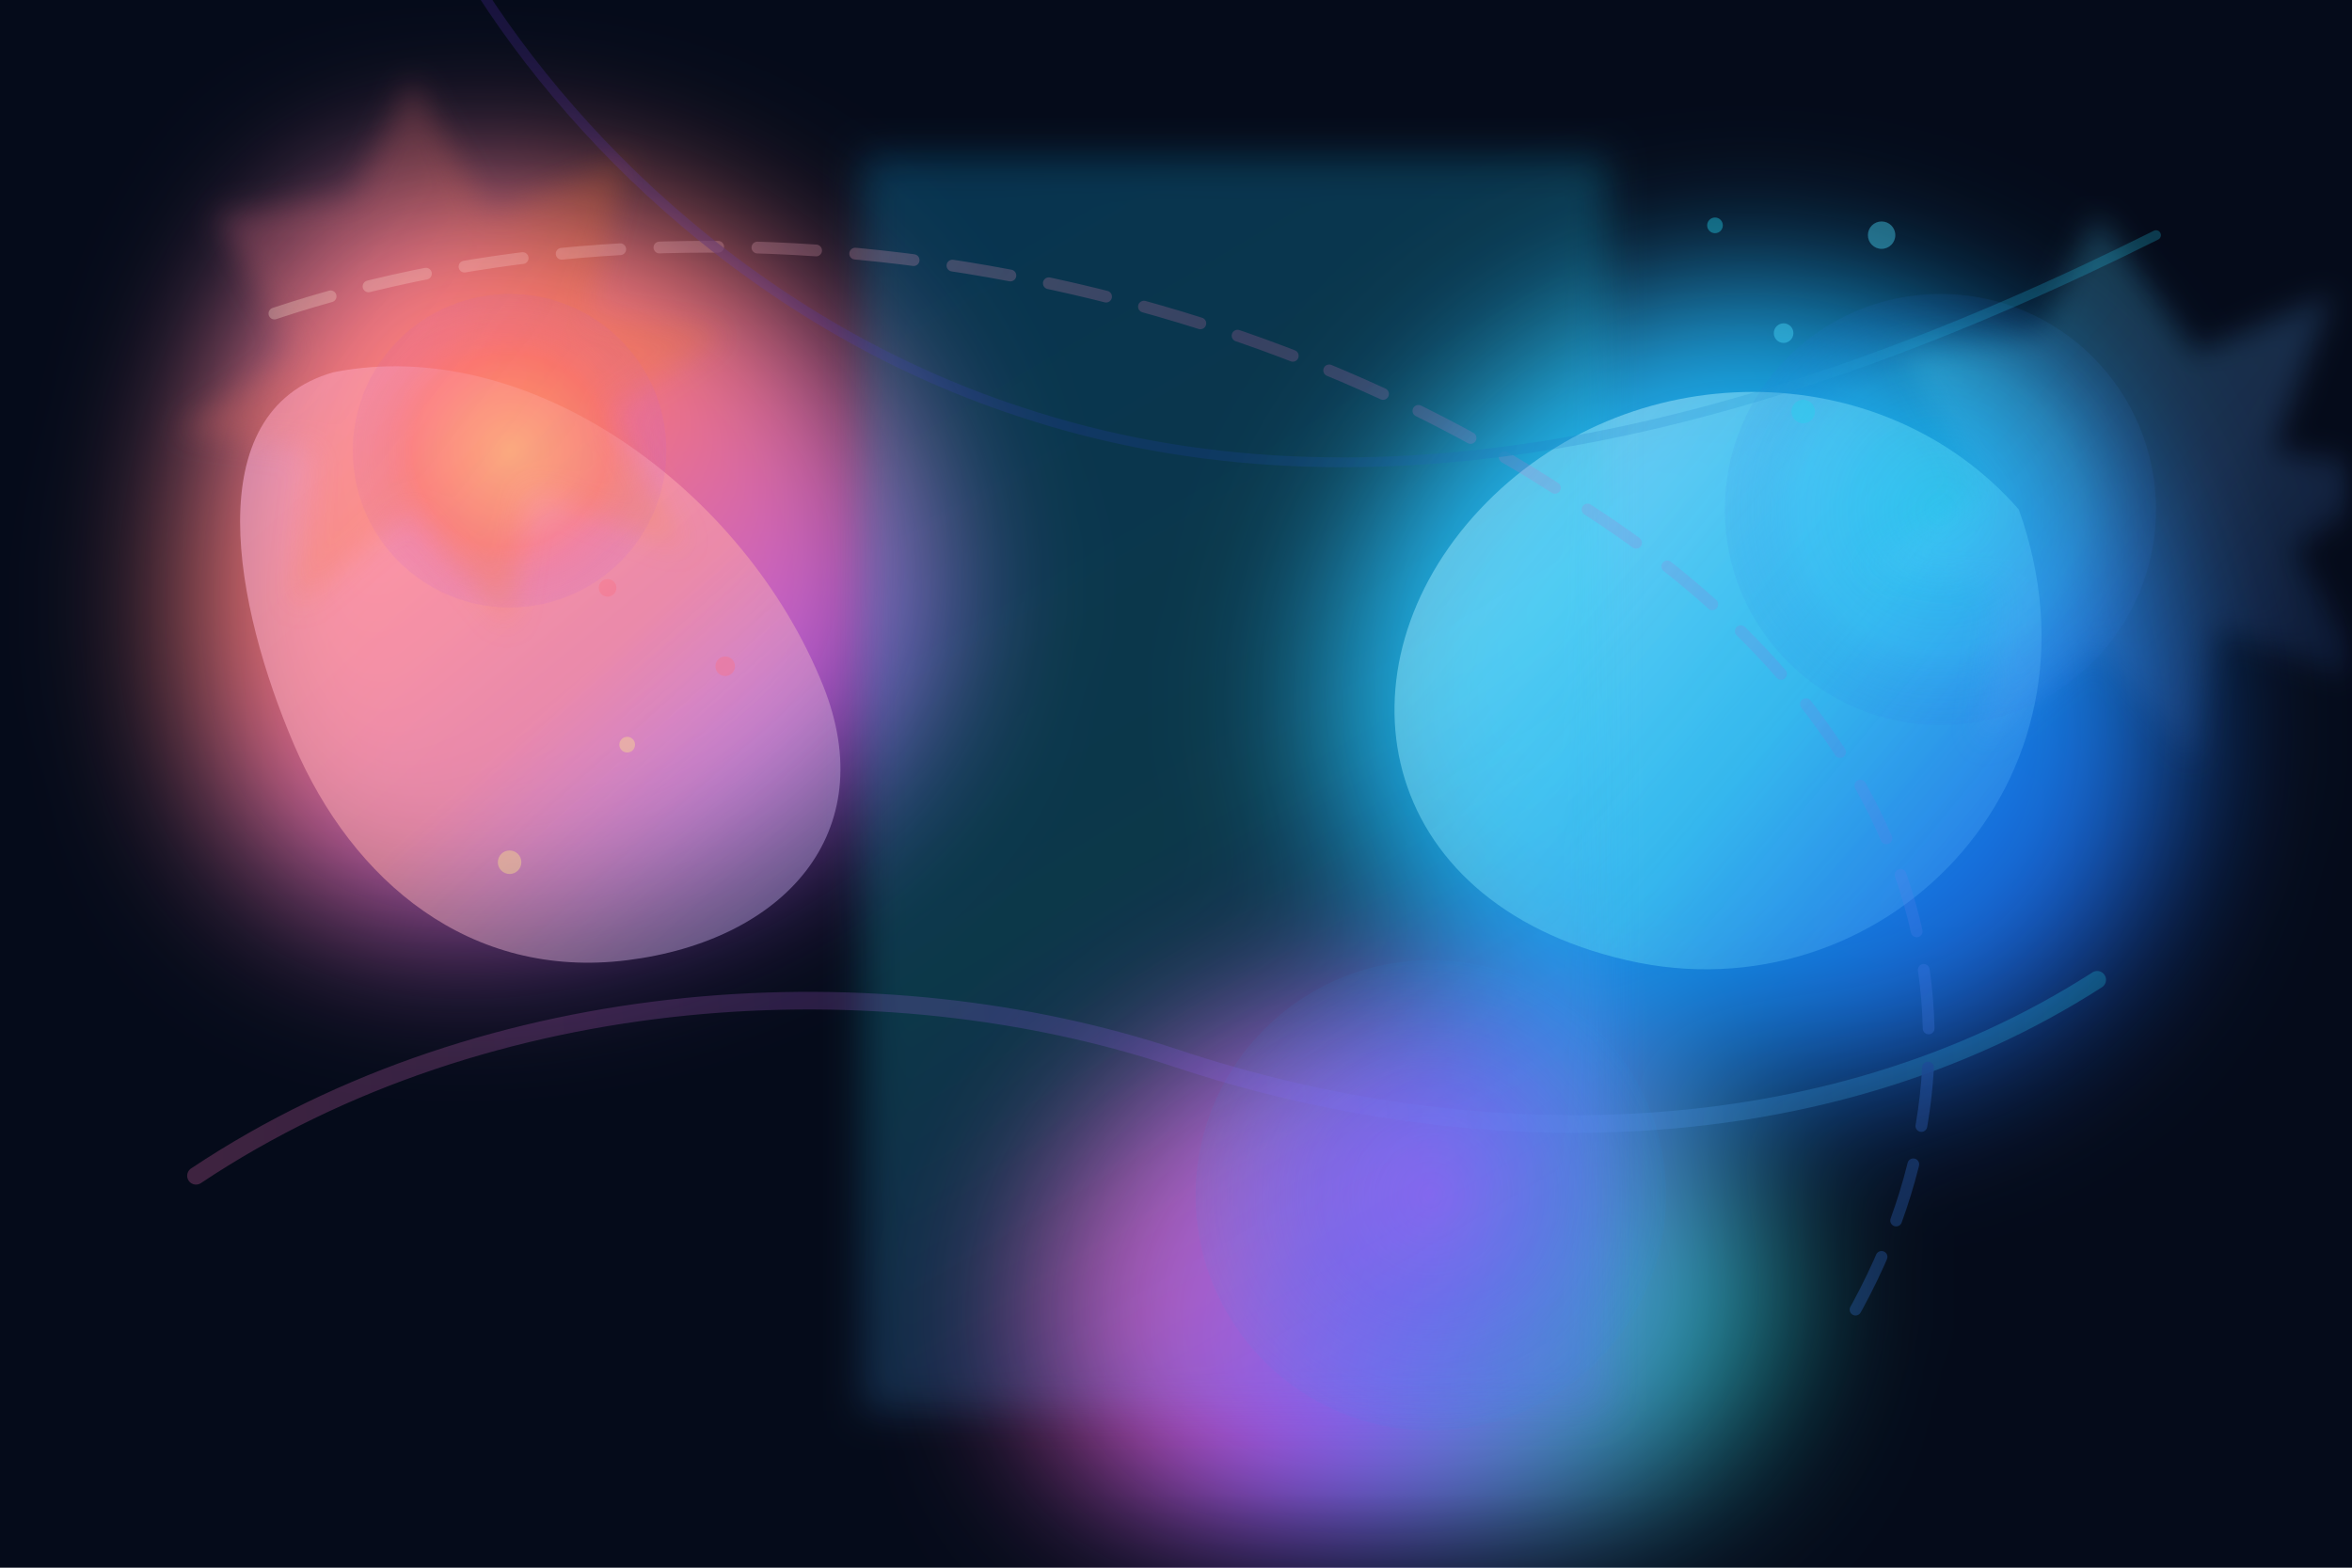
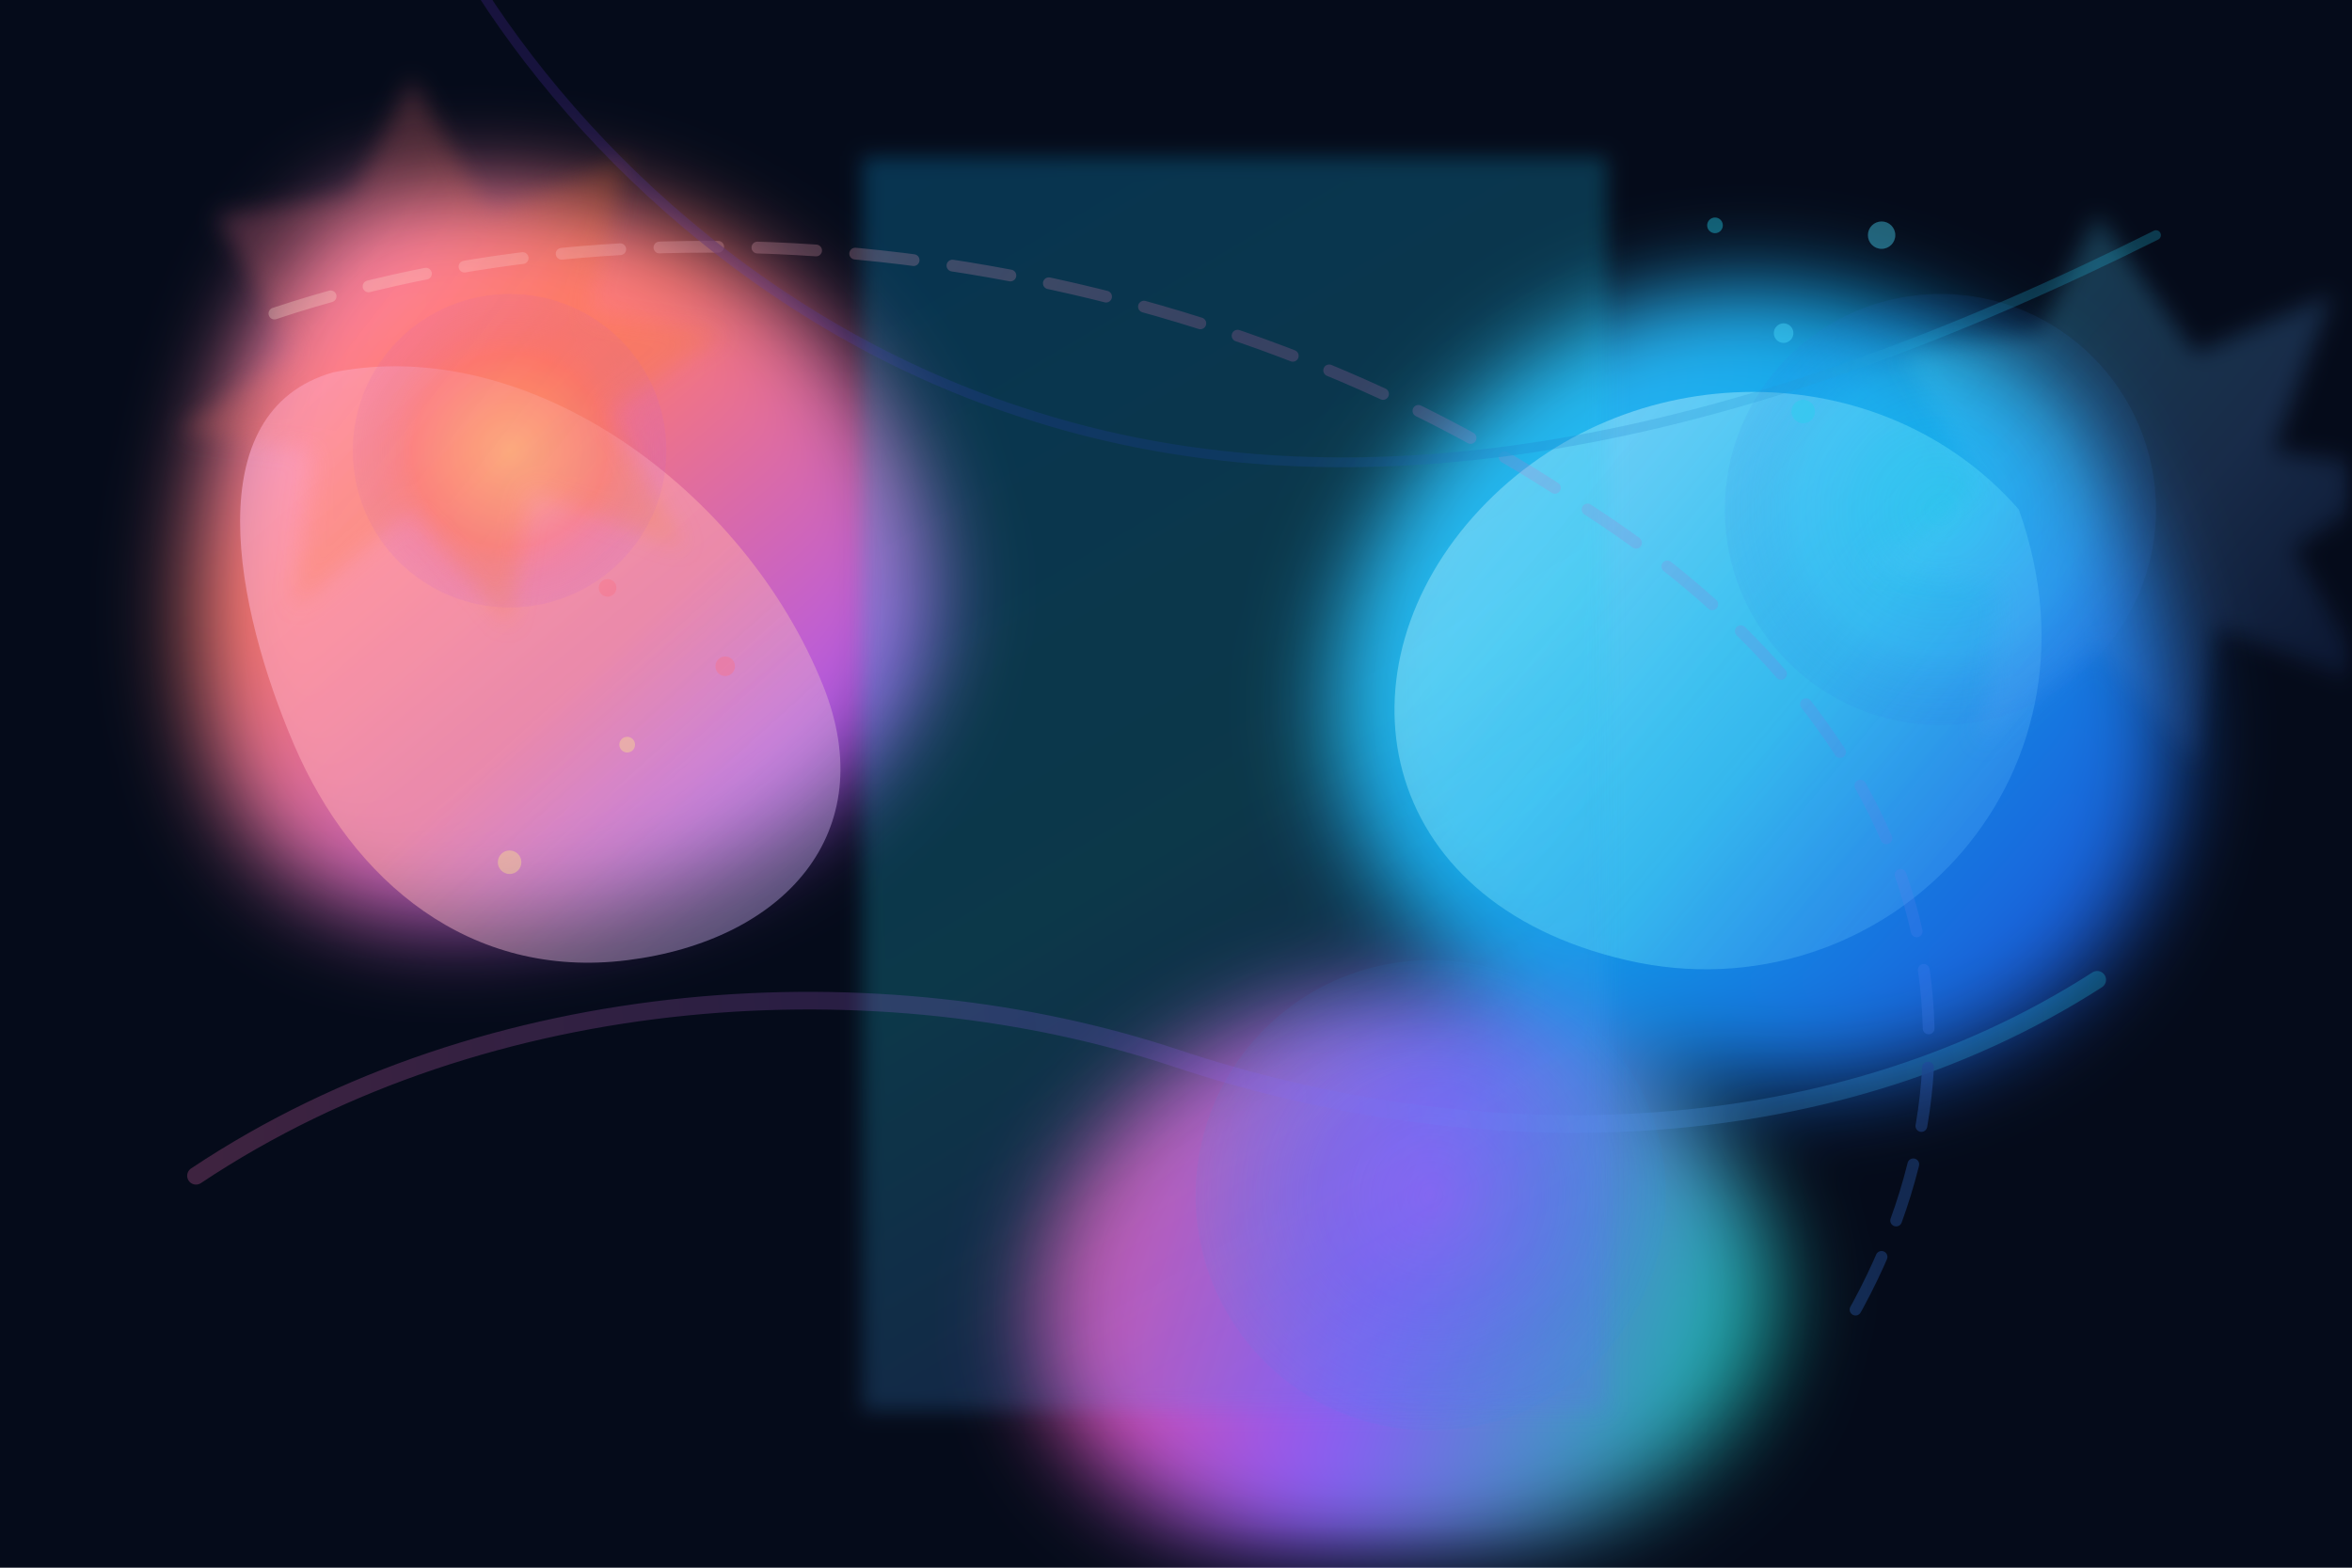
<svg xmlns="http://www.w3.org/2000/svg" width="2400" height="1600" viewBox="0 0 2400 1600" fill="none">
  <rect width="2400" height="1600" fill="#050B1A" />
  <g filter="url(#blurGlow)">
    <path d="M400 200C660 160 880 300 940 520C1020 820 660 940 460 940C260 940 200 800 200 620C200 460 280 220 400 200Z" fill="url(#paintCreative)" />
    <path d="M2100 420C1860 220 1580 260 1420 520C1220 860 1560 1140 1890 1100C2180 1066 2340 780 2100 420Z" fill="url(#paintTech)" />
    <path d="M1080 1240C1220 940 1600 960 1760 1180C1880 1340 1780 1520 1530 1580C1280 1640 980 1520 1080 1240Z" fill="url(#paintFusion)" />
  </g>
  <g opacity="0.55">
    <path d="M340 380C540 340 760 500 840 700C900 850 800 960 640 980C480 1000 360 900 300 760C240 620 200 420 340 380Z" fill="url(#paintCreativeLight)" />
    <path d="M2060 520C1920 360 1660 360 1510 520C1360 680 1400 920 1660 980C1920 1040 2160 800 2060 520Z" fill="url(#paintTechLight)" />
  </g>
  <g opacity="0.4">
    <circle cx="520" cy="460" r="160" fill="url(#paintCircle1)" />
    <circle cx="1980" cy="520" r="220" fill="url(#paintCircle2)" />
    <circle cx="1460" cy="1220" r="240" fill="url(#paintCircle3)" />
  </g>
  <g opacity="0.3">
    <path d="M360 200L420 80L500 220L640 160L600 320L740 340L620 420L700 560L540 500L520 640L420 520L300 620L320 460L180 440L300 360L220 220L360 200Z" fill="url(#paintPolygonL)" filter="url(#glowWarm)" />
    <path d="M2080 340L2140 220L2240 360L2380 300L2320 460L2460 480L2340 560L2420 700L2260 640L2240 780L2140 660L2020 760L2040 600L1900 580L2020 500L1940 360L2080 340Z" fill="url(#paintPolygonR)" filter="url(#glowCool)" />
  </g>
  <g opacity="0.55" filter="url(#techGrid)">
    <rect x="880" y="160" width="760" height="1280" fill="url(#paintMatrix)" opacity="0.6" />
  </g>
  <g opacity="0.28">
    <path d="M200 1200C500 1000 900 980 1200 1080C1500 1180 1860 1180 2140 1000" stroke="url(#paintSpline1)" stroke-width="18" stroke-linecap="round" stroke-linejoin="round" />
    <path d="M280 320C700 180 1240 260 1620 520C1960 740 2060 1060 1880 1360" stroke="url(#paintSpline2)" stroke-width="12" stroke-dasharray="60 40" stroke-linecap="round" stroke-linejoin="round" />
    <path d="M2200 240C1800 440 1400 540 1040 420C760 328 560 120 460 -60" stroke="url(#paintSpline3)" stroke-width="10" stroke-linecap="round" stroke-linejoin="round" />
  </g>
  <g opacity="0.4">
    <circle cx="1920" cy="240" r="14" fill="#4ADEFF" />
    <circle cx="1820" cy="340" r="10" fill="#4ADEFF" />
    <circle cx="1750" cy="230" r="8" fill="#22D3EE" />
    <circle cx="1840" cy="420" r="12" fill="#22D3EE" />
    <circle cx="520" cy="880" r="12" fill="#FDE68A" />
    <circle cx="640" cy="760" r="8" fill="#FDE68A" />
    <circle cx="740" cy="680" r="10" fill="#FB7185" />
    <circle cx="620" cy="600" r="9" fill="#FB7185" />
  </g>
  <defs>
    <filter id="blurGlow" x="0" y="0" width="2400" height="1600" filterUnits="userSpaceOnUse" color-interpolation-filters="sRGB">
-       <feGaussianBlur stdDeviation="80" />
+       <feGaussianBlur stdDeviation="45" />
    </filter>
    <filter id="glowWarm" x="140" y="60" width="660" height="720" filterUnits="userSpaceOnUse" color-interpolation-filters="sRGB">
-       <feGaussianBlur stdDeviation="15" />
+       <feGaussianBlur stdDeviation="12" />
    </filter>
    <filter id="glowCool" x="1860" y="200" width="660" height="720" filterUnits="userSpaceOnUse" color-interpolation-filters="sRGB">
-       <feGaussianBlur stdDeviation="15" />
+       <feGaussianBlur stdDeviation="12" />
    </filter>
    <filter id="techGrid" x="840" y="120" width="840" height="1360" filterUnits="userSpaceOnUse" color-interpolation-filters="sRGB">
-       <feGaussianBlur stdDeviation="20" />
+       <feGaussianBlur stdDeviation="10" />
    </filter>
    <linearGradient id="paintCreative" x1="240" y1="220" x2="780" y2="880" gradientUnits="userSpaceOnUse">
      <stop stop-color="#FF8BD7" />
      <stop offset="0.38" stop-color="#FF7A6E" />
      <stop offset="1" stop-color="#A855F7" />
    </linearGradient>
    <linearGradient id="paintCreativeLight" x1="260" y1="360" x2="800" y2="960" gradientUnits="userSpaceOnUse">
      <stop stop-color="#FFB4E6" />
      <stop offset="0.58" stop-color="#FCA5A5" />
      <stop offset="1" stop-color="#C4B5FD" stop-opacity="0.7" />
    </linearGradient>
    <linearGradient id="paintPolygonL" x1="220" y1="200" x2="760" y2="620" gradientUnits="userSpaceOnUse">
      <stop stop-color="#FF78A5" stop-opacity="0.8" />
      <stop offset="0.52" stop-color="#F97316" stop-opacity="0.7" />
      <stop offset="1" stop-color="#F59E0B" stop-opacity="0.6" />
    </linearGradient>
    <radialGradient id="paintCircle1" cx="0" cy="0" r="1" gradientUnits="userSpaceOnUse" gradientTransform="translate(520 460) rotate(45) scale(190)">
      <stop stop-color="#FDE68A" />
      <stop offset="0.52" stop-color="#FB7185" />
      <stop offset="1" stop-color="#A855F7" stop-opacity="0" />
    </radialGradient>
    <linearGradient id="paintSpline1" x1="200" y1="1160" x2="2140" y2="1040" gradientUnits="userSpaceOnUse">
      <stop stop-color="#F472B6" stop-opacity="0.86" />
      <stop offset="0.52" stop-color="#8B5CF6" stop-opacity="0.7" />
      <stop offset="1" stop-color="#22D3EE" stop-opacity="0.88" />
    </linearGradient>
    <linearGradient id="paintSpline2" x1="280" y1="300" x2="1880" y2="1320" gradientUnits="userSpaceOnUse">
      <stop stop-color="#FFEDD5" />
      <stop offset="0.45" stop-color="#F472B6" stop-opacity="0.7" />
      <stop offset="1" stop-color="#3B82F6" stop-opacity="0.9" />
    </linearGradient>
    <linearGradient id="paintSpline3" x1="2260" y1="220" x2="460" y2="-40" gradientUnits="userSpaceOnUse">
      <stop stop-color="#22D3EE" stop-opacity="0.9" />
      <stop offset="0.55" stop-color="#1E40AF" stop-opacity="0.72" />
      <stop offset="1" stop-color="#7C3AED" stop-opacity="0.6" />
    </linearGradient>
    <linearGradient id="paintTech" x1="1420" y1="360" x2="2200" y2="1040" gradientUnits="userSpaceOnUse">
      <stop stop-color="#38BDF8" />
      <stop offset="0.42" stop-color="#0EA5E9" />
      <stop offset="1" stop-color="#1D4ED8" />
    </linearGradient>
    <linearGradient id="paintTechLight" x1="1500" y1="480" x2="2080" y2="960" gradientUnits="userSpaceOnUse">
      <stop stop-color="#BAE6FD" />
      <stop offset="0.55" stop-color="#67E8F9" stop-opacity="0.75" />
      <stop offset="1" stop-color="#3B82F6" stop-opacity="0.6" />
    </linearGradient>
    <linearGradient id="paintPolygonR" x1="1980" y1="320" x2="2440" y2="720" gradientUnits="userSpaceOnUse">
      <stop stop-color="#4ADEFF" stop-opacity="0.85" />
      <stop offset="0.52" stop-color="#60A5FA" stop-opacity="0.7" />
      <stop offset="1" stop-color="#1E3A8A" stop-opacity="0.6" />
    </linearGradient>
    <linearGradient id="paintMatrix" x1="880" y1="160" x2="1640" y2="1440" gradientUnits="userSpaceOnUse">
      <stop stop-color="#0EA5E9" stop-opacity="0.8" />
      <stop offset="0.5" stop-color="#22D3EE" stop-opacity="0.68" />
      <stop offset="1" stop-color="#6366F1" stop-opacity="0.6" />
    </linearGradient>
    <radialGradient id="paintCircle2" cx="0" cy="0" r="1" gradientUnits="userSpaceOnUse" gradientTransform="translate(1980 520) rotate(90) scale(260)">
      <stop stop-color="#22D3EE" stop-opacity="0.95" />
      <stop offset="0.55" stop-color="#38BDF8" stop-opacity="0.65" />
      <stop offset="1" stop-color="#1D4ED8" stop-opacity="0" />
    </radialGradient>
    <radialGradient id="paintCircle3" cx="0" cy="0" r="1" gradientUnits="userSpaceOnUse" gradientTransform="translate(1460 1220) rotate(30) scale(280)">
      <stop stop-color="#A855F7" stop-opacity="0.9" />
      <stop offset="0.4" stop-color="#6366F1" stop-opacity="0.7" />
      <stop offset="1" stop-color="#0EA5E9" stop-opacity="0" />
    </radialGradient>
    <linearGradient id="paintFusion" x1="1100" y1="1220" x2="1780" y2="1440" gradientUnits="userSpaceOnUse">
      <stop stop-color="#EC4899" />
      <stop offset="0.45" stop-color="#8B5CF6" />
      <stop offset="1" stop-color="#14B8A6" />
    </linearGradient>
  </defs>
</svg>
